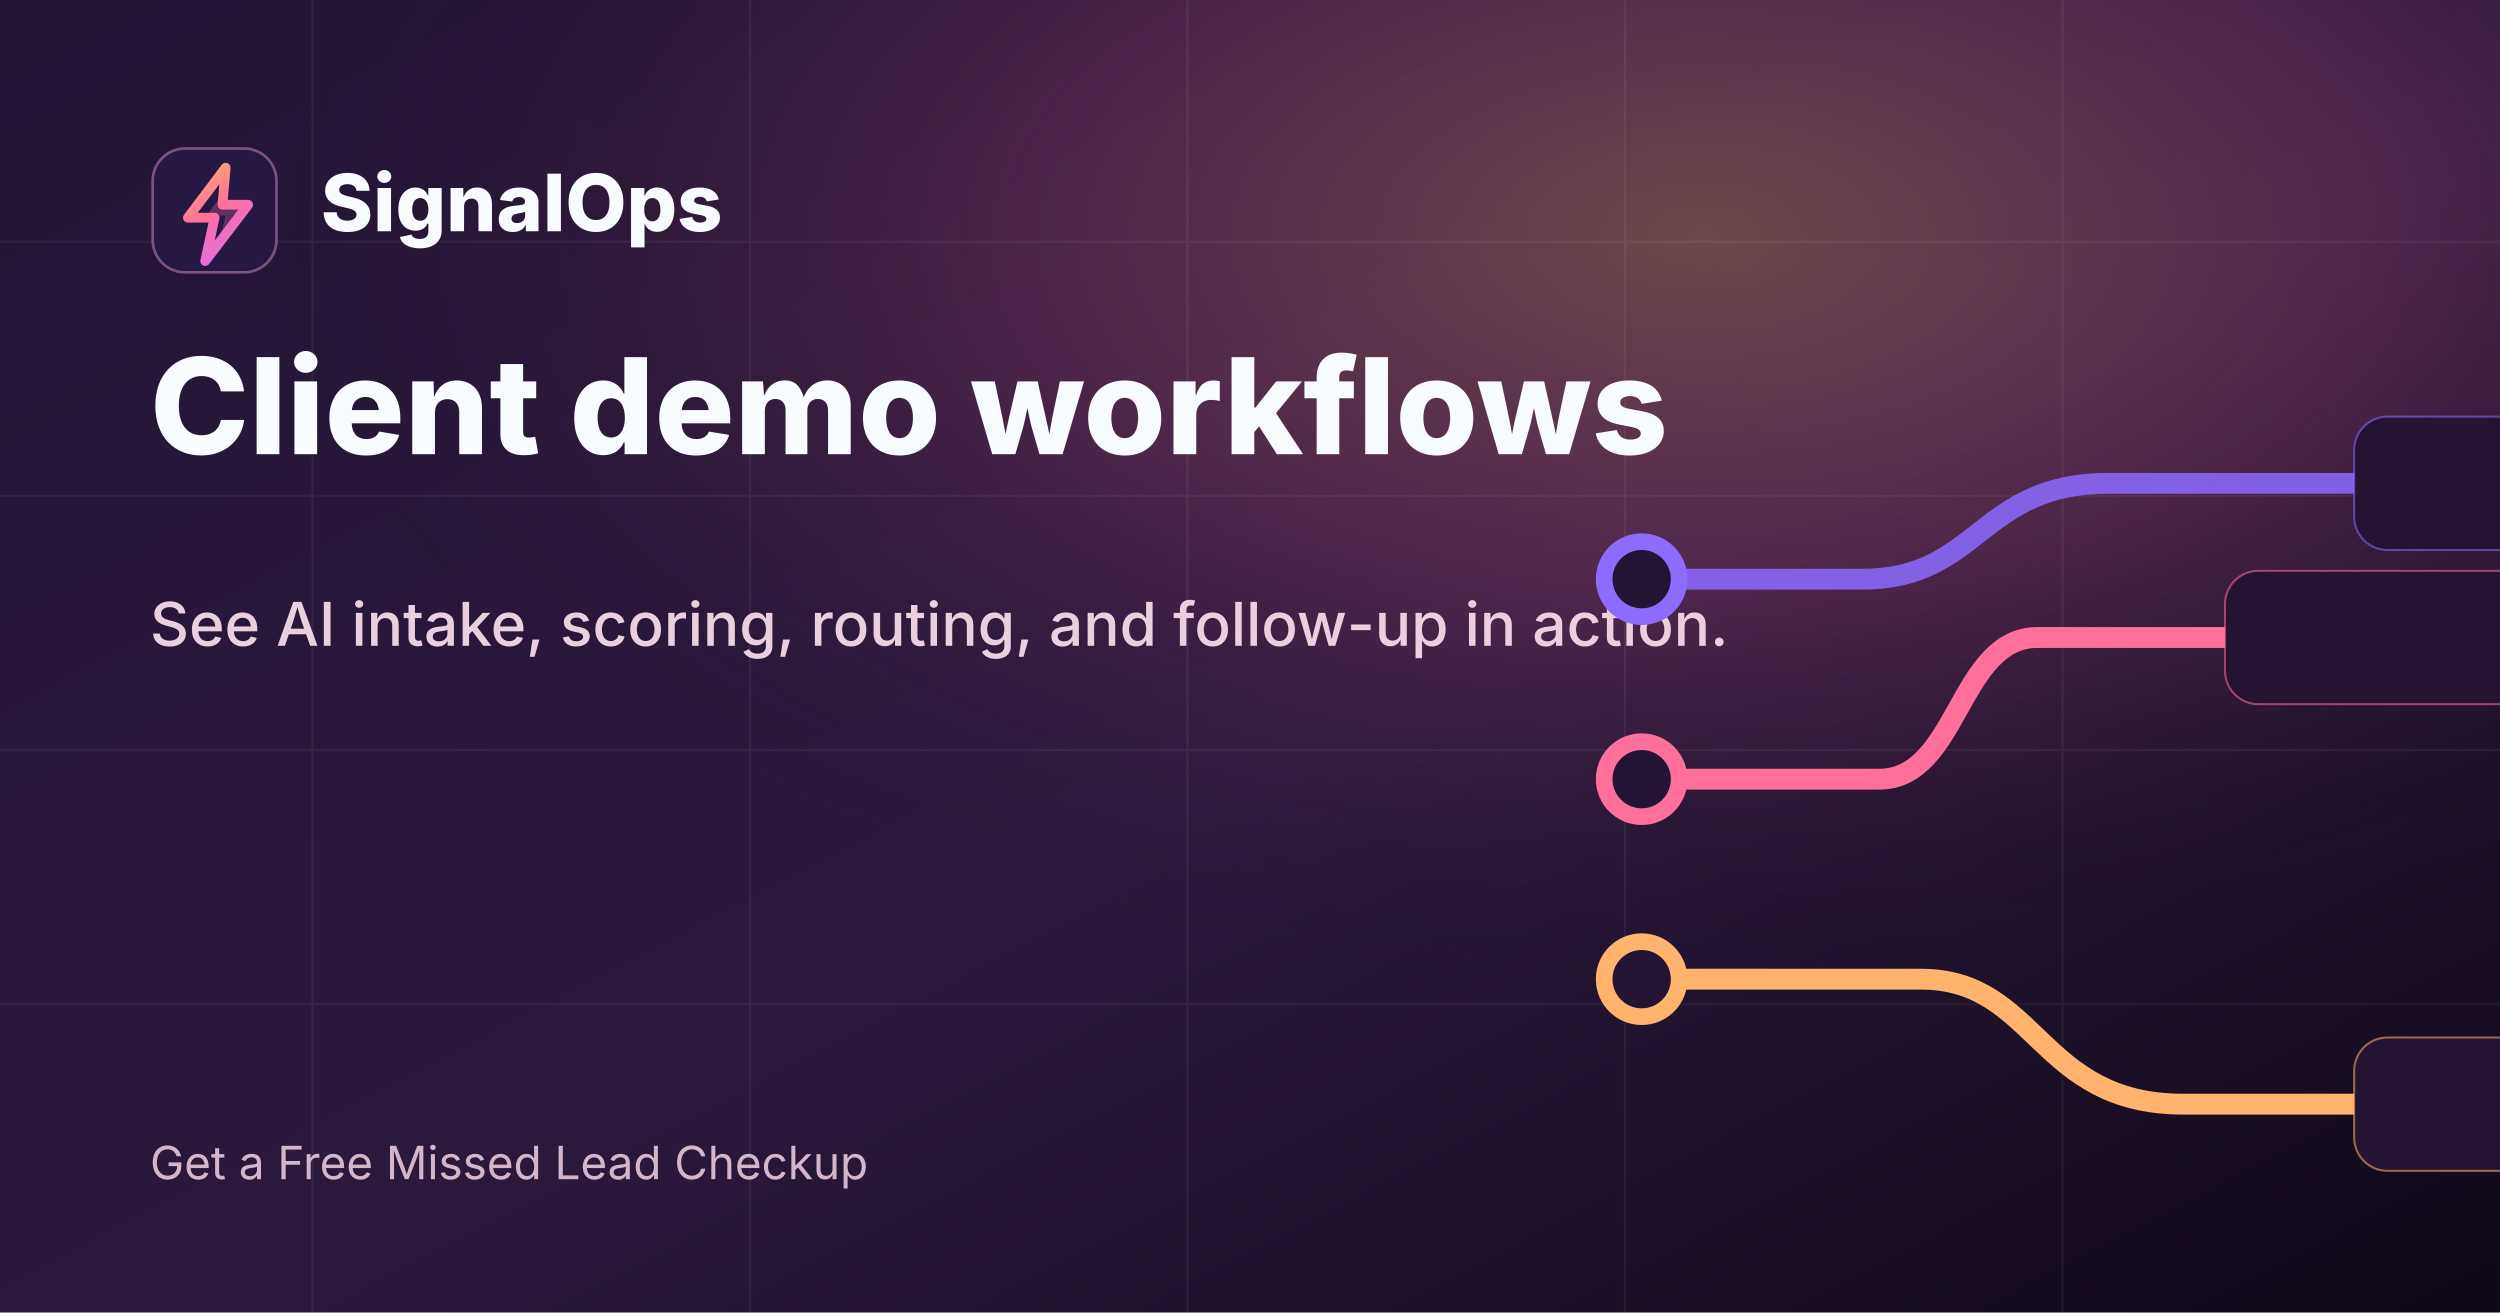
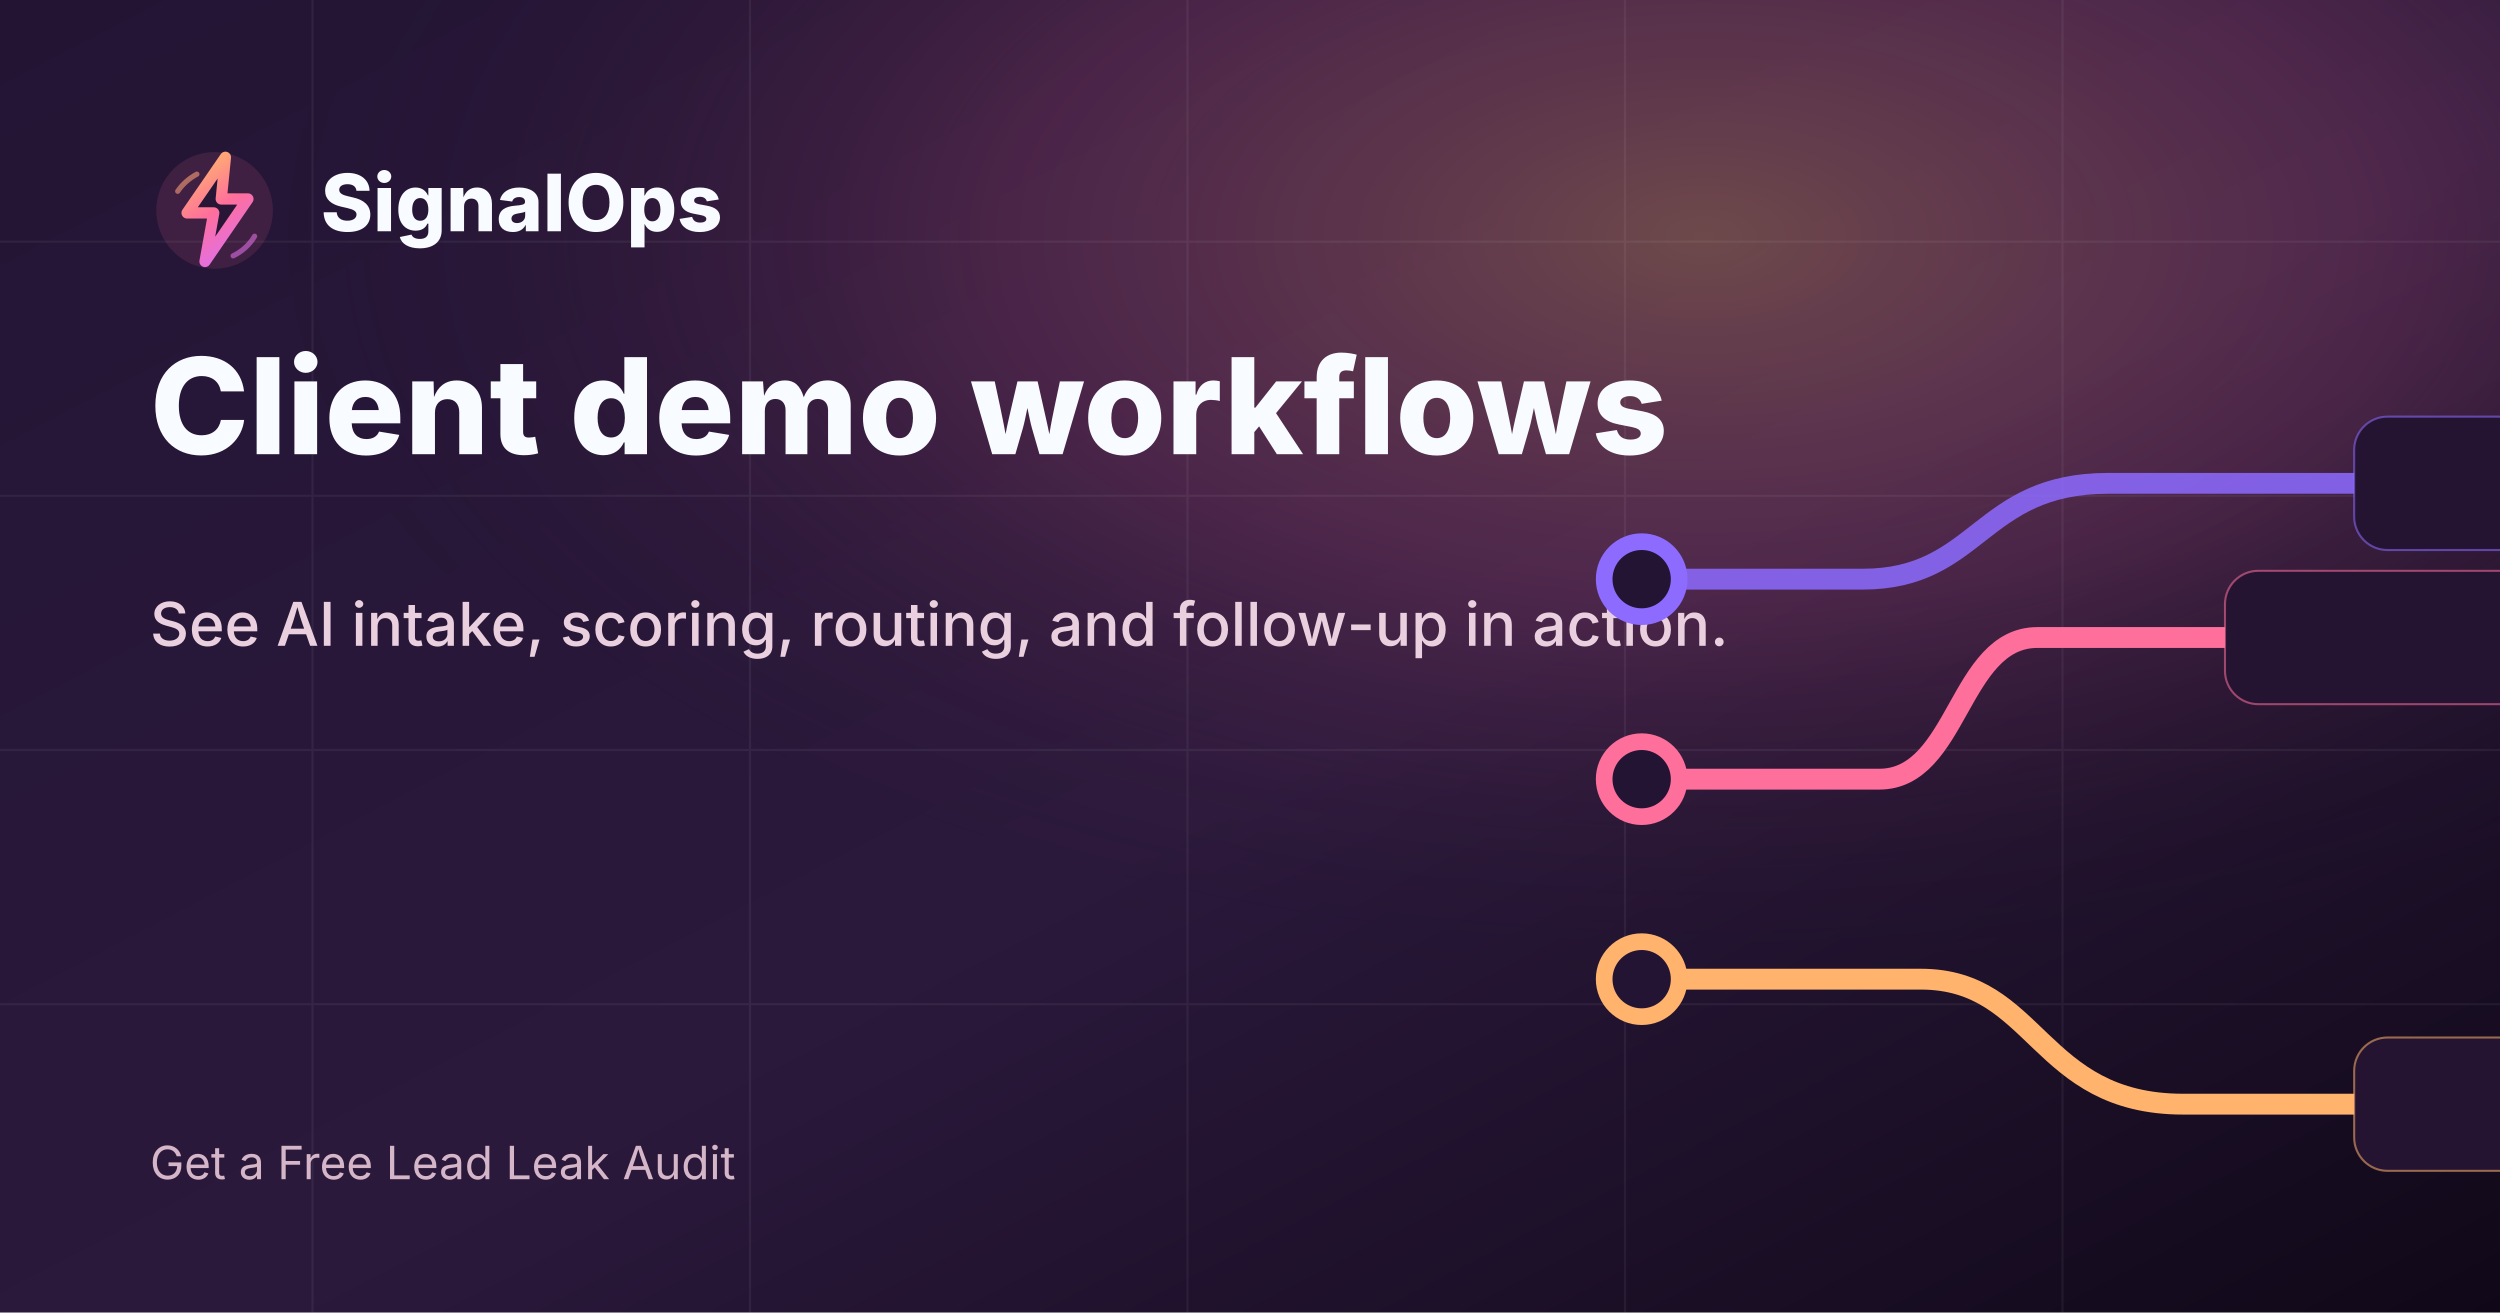
<svg xmlns="http://www.w3.org/2000/svg" width="1200" height="630" viewBox="0 0 1200 630" role="img" aria-labelledby="title desc">
  <defs>
    <linearGradient id="bg" x1="0" y1="0" x2="1" y2="1">
      <stop offset="0" stop-color="#231434" />
      <stop offset="0.55" stop-color="#2b193c" />
      <stop offset="1" stop-color="#100818" />
    </linearGradient>
    <radialGradient id="glow" cx="68%" cy="18%" r="58%">
      <stop offset="0" stop-color="#ffb36d" stop-opacity="0.32" />
      <stop offset="0.48" stop-color="#ff6f9c" stop-opacity="0.16" />
      <stop offset="1" stop-color="#100818" stop-opacity="0" />
    </radialGradient>
    <linearGradient id="boltLogo" x1="18" y1="10" x2="48" y2="56" gradientUnits="userSpaceOnUse">
      <stop stop-color="#ffb36d" />
      <stop offset="0.45" stop-color="#ff6f9c" />
      <stop offset="1" stop-color="#d770ff" />
    </linearGradient>
  </defs>
  <rect width="1200" height="630" fill="url(#bg)" />
  <rect width="1200" height="630" fill="url(#glow)" />
  <path d="M0 116H1200M0 238H1200M0 360H1200M0 482H1200M150 0V630M360 0V630M570 0V630M780 0V630M990 0V630" stroke="#ffffff" stroke-opacity="0.055" />
  <g transform="translate(72 70)">
-     <rect x="1.29" y="1.29" width="59.42" height="59.42" rx="15.5" fill="#261842" stroke="#9c6c93" stroke-opacity="0.72" stroke-width="1.29" />
-     <path d="M36.3 10.5 18.2 34.5H31l-4.5 20.8 20.6-27H34.8l1.5-17.8Z" fill="none" stroke="url(#boltLogo)" stroke-width="4.7" stroke-linejoin="round" />
-     <path d="M38 19 27 33.5h9.3l-3 12.5 10.4-15.5h-9L38 19Z" fill="url(#boltLogo)" opacity="0.28" />
+     <circle cx="31" cy="31" r="28" fill="#ff6f9c" fill-opacity="0.12" />
+     <path d="M36.2 5.5 17.8 32.2h12.8l-4.2 23.3 20.6-30H34.2l2-20Z" fill="#18102d" fill-opacity="0.55" />
+     <path d="M36.2 5.5 17.8 32.2h12.8l-4.2 23.3 20.6-30H34.2l2-20Z" fill="none" stroke="url(#boltLogo)" stroke-width="5.4" stroke-linejoin="round" />
+     <path d="M22.5 13.6c-3.7 2-6.9 4.8-9.2 8.2M50.2 43.4c-2.4 4.1-6 7.3-10.3 9.4" stroke="url(#boltLogo)" stroke-width="2.5" stroke-linecap="round" opacity="0.58" />
    <text x="82" y="41" fill="#F8FBFF" font-family="Inter, Segoe UI, Arial, sans-serif" font-size="38" font-weight="760">SignalOps</text>
  </g>
  <g transform="translate(72 218)">
    <text fill="#F8FBFF" font-family="Inter, Segoe UI, Arial, sans-serif" font-size="64" font-weight="780">
      <tspan x="0" y="0">Client demo workflows</tspan>
    </text>
    <text x="0" y="92" fill="#ead0df" font-family="Inter, Segoe UI, Arial, sans-serif" font-size="29" font-weight="520">See AI intake, scoring, routing, and follow-up in action.</text>
  </g>
  <g transform="translate(762 178)" fill="none" stroke-linecap="round" stroke-linejoin="round">
    <path d="M26 196H140C178 196 178 128 216 128H306" stroke="#ff6f9c" stroke-width="10" />
    <path d="M26 292H160C216 292 216 352 286 352H368" stroke="#ffb36d" stroke-width="10" />
    <path d="M26 100H132C188 100 188 54 250 54H368" stroke="#8d6bff" stroke-width="10" opacity="0.85" />
    <circle cx="26" cy="100" r="18" fill="#231434" stroke="#8d6bff" stroke-width="8" />
    <circle cx="26" cy="196" r="18" fill="#231434" stroke="#ff6f9c" stroke-width="8" />
    <circle cx="26" cy="292" r="18" fill="#231434" stroke="#ffb36d" stroke-width="8" />
    <rect x="368" y="22" width="190" height="64" rx="16" fill="#241331" stroke="#8d6bff" stroke-opacity="0.55" />
    <rect x="306" y="96" width="252" height="64" rx="16" fill="#241331" stroke="#ff6f9c" stroke-opacity="0.55" />
    <rect x="368" y="320" width="190" height="64" rx="16" fill="#241331" stroke="#ffb36d" stroke-opacity="0.55" />
  </g>
-   <text x="72" y="566" fill="#d4b6c8" font-family="Inter, Segoe UI, Arial, sans-serif" font-size="22">Get a Free Missed Lead Checkup</text>
+   <text x="72" y="566" fill="#d4b6c8" font-family="Inter, Segoe UI, Arial, sans-serif" font-size="22">Get a Free Lead Leak Audit</text>
</svg>
